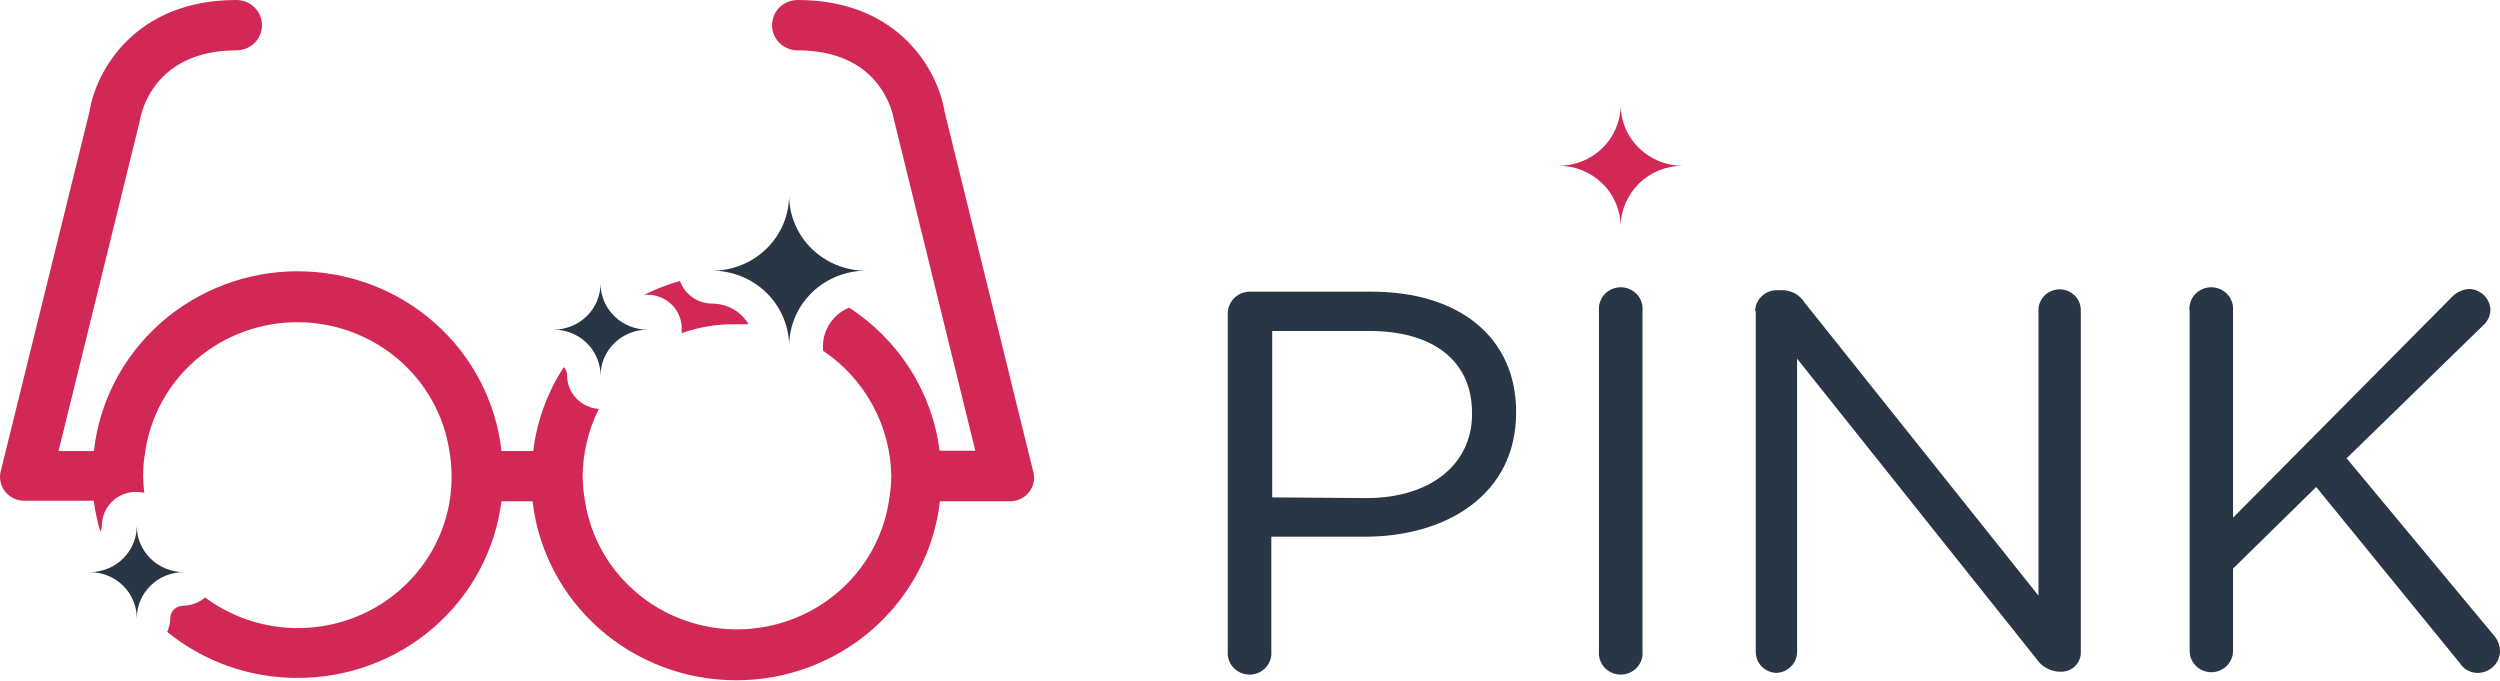
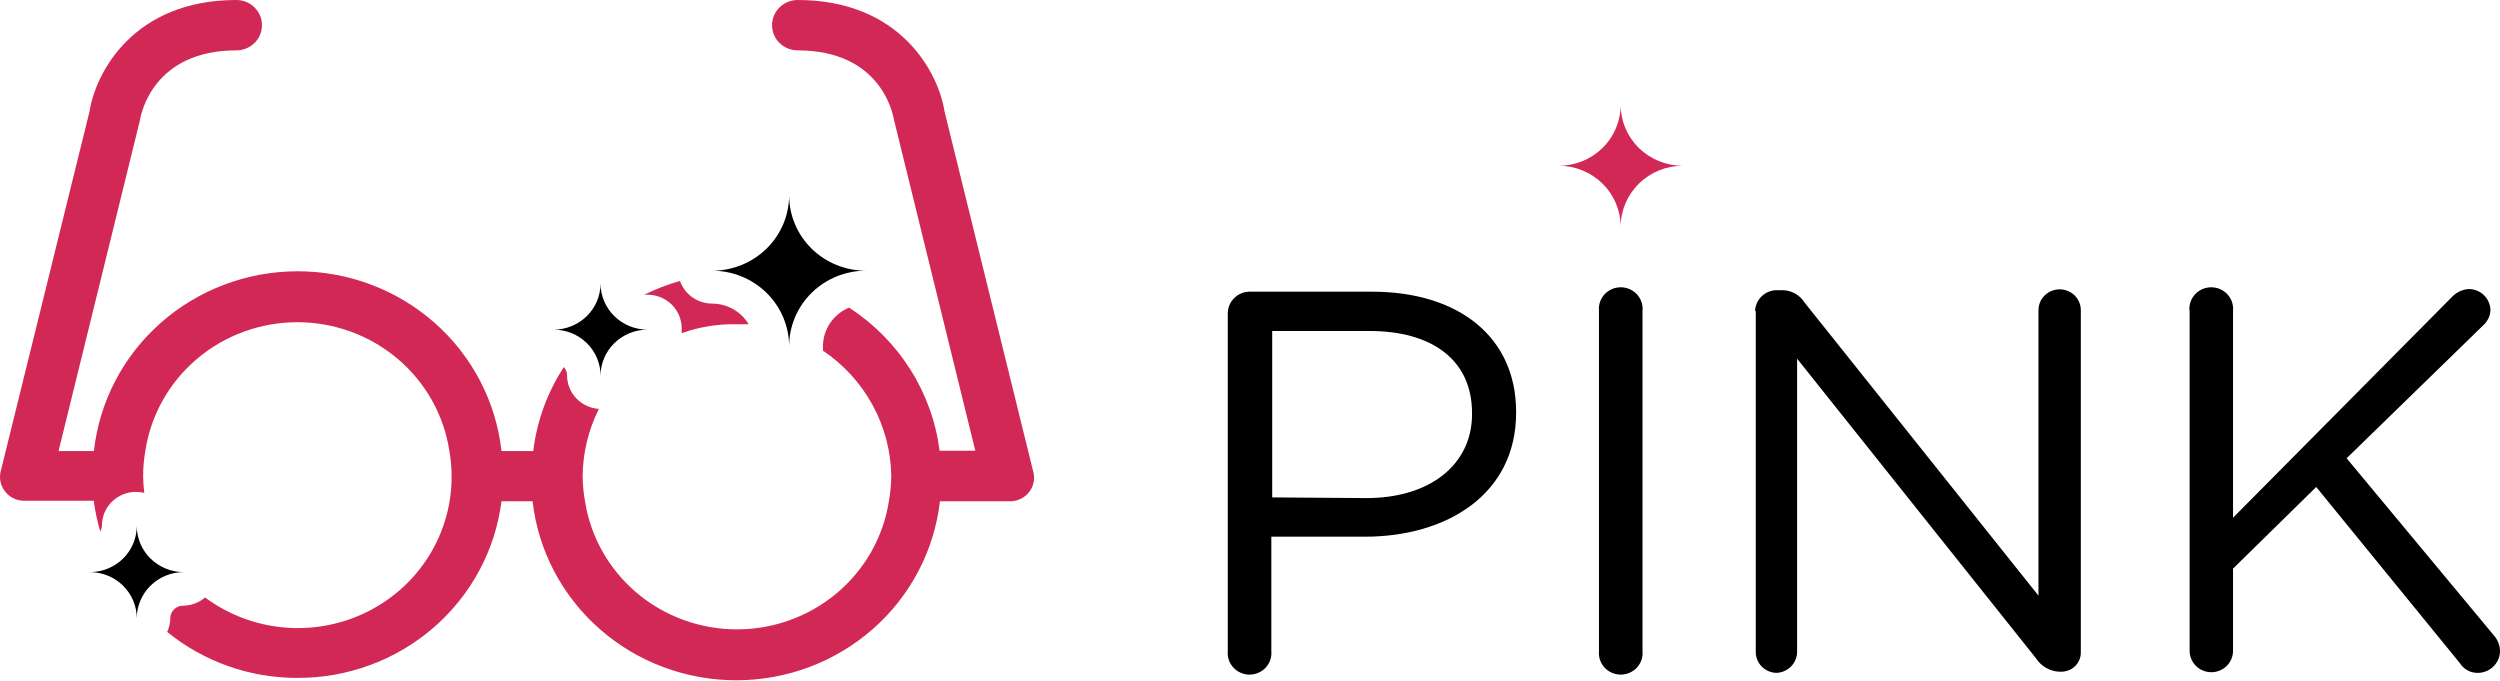
<svg xmlns="http://www.w3.org/2000/svg" viewBox="0 0 147 40" id="logotype-blue-desktop">
  <g>
-     <path d="M72.193 18.425C72.193 18.092 72.326 17.773 72.562 17.535C72.799 17.297 73.12 17.159 73.459 17.151H80.67C85.783 17.151 89.147 19.827 89.147 24.211V24.27C89.147 29.069 85.07 31.558 80.248 31.558H74.754V38.292C74.77 38.466 74.749 38.642 74.692 38.808C74.634 38.974 74.543 39.127 74.422 39.257C74.302 39.386 74.155 39.489 73.992 39.56C73.829 39.631 73.652 39.667 73.474 39.667C73.295 39.667 73.119 39.631 72.956 39.56C72.793 39.489 72.646 39.386 72.525 39.257C72.405 39.127 72.313 38.974 72.256 38.808C72.199 38.642 72.177 38.466 72.193 38.292V18.425ZM80.349 29.287C84.095 29.287 86.556 27.312 86.556 24.349V24.29C86.556 21.111 84.135 19.462 80.53 19.462H74.805V29.247L80.349 29.287Z" fill="#283645" />
-     <path d="M94.019 18.267C94.003 18.092 94.024 17.916 94.082 17.75C94.139 17.584 94.231 17.431 94.351 17.302C94.471 17.173 94.618 17.07 94.781 16.999C94.944 16.928 95.121 16.892 95.299 16.892C95.478 16.892 95.654 16.928 95.817 16.999C95.981 17.07 96.127 17.173 96.248 17.302C96.368 17.431 96.46 17.584 96.517 17.75C96.574 17.916 96.596 18.092 96.58 18.267V38.291C96.596 38.466 96.574 38.642 96.517 38.808C96.46 38.974 96.368 39.127 96.248 39.257C96.127 39.386 95.981 39.489 95.817 39.56C95.654 39.63 95.478 39.667 95.299 39.667C95.121 39.667 94.944 39.63 94.781 39.56C94.618 39.489 94.471 39.386 94.351 39.257C94.231 39.127 94.139 38.974 94.082 38.808C94.024 38.642 94.003 38.466 94.019 38.291V18.267Z" fill="#283645" />
-     <path d="M103.199 18.296C103.206 17.97 103.343 17.659 103.579 17.428C103.815 17.198 104.132 17.067 104.464 17.062H104.816C105.077 17.067 105.332 17.137 105.559 17.265C105.785 17.392 105.975 17.574 106.111 17.793L119.862 35.023V18.237C119.862 17.912 119.993 17.601 120.226 17.371C120.46 17.142 120.777 17.013 121.107 17.013C121.437 17.013 121.754 17.142 121.988 17.371C122.221 17.601 122.352 17.912 122.352 18.237V38.331C122.358 38.483 122.332 38.636 122.275 38.778C122.219 38.921 122.134 39.05 122.025 39.159C121.916 39.269 121.785 39.355 121.641 39.412C121.497 39.47 121.343 39.499 121.187 39.496H121.057C120.79 39.478 120.531 39.399 120.301 39.265C120.071 39.131 119.876 38.947 119.731 38.726L105.67 21.091V38.331C105.667 38.649 105.541 38.954 105.317 39.184C105.093 39.413 104.788 39.55 104.464 39.565C104.136 39.56 103.823 39.427 103.593 39.196C103.363 38.965 103.236 38.654 103.239 38.331V18.296H103.199Z" fill="#283645" />
-     <path d="M128.74 18.267C128.725 18.092 128.746 17.916 128.803 17.75C128.86 17.584 128.952 17.431 129.073 17.302C129.193 17.173 129.34 17.07 129.503 16.999C129.666 16.928 129.843 16.892 130.021 16.892C130.199 16.892 130.376 16.928 130.539 16.999C130.702 17.07 130.849 17.173 130.969 17.302C131.09 17.431 131.182 17.584 131.239 17.75C131.296 17.916 131.317 18.092 131.302 18.267V30.442L144.198 17.438C144.462 17.169 144.822 17.009 145.202 16.993C145.531 17.006 145.842 17.142 146.072 17.373C146.302 17.605 146.433 17.914 146.438 18.238C146.431 18.406 146.39 18.571 146.317 18.723C146.245 18.876 146.142 19.013 146.016 19.126L137.981 26.946L146.649 37.373C146.875 37.631 147 37.961 147 38.301C146.996 38.472 146.958 38.64 146.888 38.797C146.817 38.953 146.716 39.094 146.59 39.211C146.464 39.329 146.315 39.42 146.153 39.481C145.991 39.542 145.818 39.571 145.644 39.565C145.441 39.56 145.243 39.505 145.068 39.404C144.893 39.304 144.745 39.163 144.64 38.993L136.193 28.635L131.302 33.434V38.272C131.302 38.437 131.269 38.599 131.204 38.752C131.14 38.904 131.046 39.042 130.928 39.158C130.81 39.275 130.669 39.367 130.514 39.43C130.359 39.493 130.193 39.526 130.026 39.526C129.858 39.526 129.693 39.493 129.538 39.43C129.383 39.367 129.242 39.275 129.124 39.158C129.006 39.042 128.912 38.904 128.848 38.752C128.783 38.599 128.75 38.437 128.75 38.272V18.267H128.74Z" fill="#283645" />
+     <path fill="currentColor" d="M72.193 18.425C72.193 18.092 72.326 17.773 72.562 17.535C72.799 17.297 73.12 17.159 73.459 17.151H80.67C85.783 17.151 89.147 19.827 89.147 24.211V24.27C89.147 29.069 85.07 31.558 80.248 31.558H74.754V38.292C74.77 38.466 74.749 38.642 74.692 38.808C74.634 38.974 74.543 39.127 74.422 39.257C74.302 39.386 74.155 39.489 73.992 39.56C73.829 39.631 73.652 39.667 73.474 39.667C73.295 39.667 73.119 39.631 72.956 39.56C72.793 39.489 72.646 39.386 72.525 39.257C72.405 39.127 72.313 38.974 72.256 38.808C72.199 38.642 72.177 38.466 72.193 38.292V18.425ZM80.349 29.287C84.095 29.287 86.556 27.312 86.556 24.349V24.29C86.556 21.111 84.135 19.462 80.53 19.462H74.805V29.247L80.349 29.287Z" />
+     <path fill="currentColor" d="M94.019 18.267C94.003 18.092 94.024 17.916 94.082 17.75C94.139 17.584 94.231 17.431 94.351 17.302C94.471 17.173 94.618 17.07 94.781 16.999C94.944 16.928 95.121 16.892 95.299 16.892C95.478 16.892 95.654 16.928 95.817 16.999C95.981 17.07 96.127 17.173 96.248 17.302C96.368 17.431 96.46 17.584 96.517 17.75C96.574 17.916 96.596 18.092 96.58 18.267V38.291C96.596 38.466 96.574 38.642 96.517 38.808C96.46 38.974 96.368 39.127 96.248 39.257C96.127 39.386 95.981 39.489 95.817 39.56C95.654 39.63 95.478 39.667 95.299 39.667C95.121 39.667 94.944 39.63 94.781 39.56C94.618 39.489 94.471 39.386 94.351 39.257C94.231 39.127 94.139 38.974 94.082 38.808C94.024 38.642 94.003 38.466 94.019 38.291V18.267Z" />
+     <path fill="currentColor" d="M103.199 18.296C103.206 17.97 103.343 17.659 103.579 17.428C103.815 17.198 104.132 17.067 104.464 17.062H104.816C105.077 17.067 105.332 17.137 105.559 17.265C105.785 17.392 105.975 17.574 106.111 17.793L119.862 35.023V18.237C119.862 17.912 119.993 17.601 120.226 17.371C120.46 17.142 120.777 17.013 121.107 17.013C121.437 17.013 121.754 17.142 121.988 17.371C122.221 17.601 122.352 17.912 122.352 18.237V38.331C122.358 38.483 122.332 38.636 122.275 38.778C122.219 38.921 122.134 39.05 122.025 39.159C121.916 39.269 121.785 39.355 121.641 39.412C121.497 39.47 121.343 39.499 121.187 39.496H121.057C120.79 39.478 120.531 39.399 120.301 39.265C120.071 39.131 119.876 38.947 119.731 38.726L105.67 21.091V38.331C105.667 38.649 105.541 38.954 105.317 39.184C105.093 39.413 104.788 39.55 104.464 39.565C104.136 39.56 103.823 39.427 103.593 39.196C103.363 38.965 103.236 38.654 103.239 38.331V18.296H103.199Z" />
+     <path fill="currentColor" d="M128.74 18.267C128.725 18.092 128.746 17.916 128.803 17.75C128.86 17.584 128.952 17.431 129.073 17.302C129.193 17.173 129.34 17.07 129.503 16.999C129.666 16.928 129.843 16.892 130.021 16.892C130.199 16.892 130.376 16.928 130.539 16.999C130.702 17.07 130.849 17.173 130.969 17.302C131.09 17.431 131.182 17.584 131.239 17.75C131.296 17.916 131.317 18.092 131.302 18.267V30.442L144.198 17.438C144.462 17.169 144.822 17.009 145.202 16.993C145.531 17.006 145.842 17.142 146.072 17.373C146.302 17.605 146.433 17.914 146.438 18.238C146.431 18.406 146.39 18.571 146.317 18.723C146.245 18.876 146.142 19.013 146.016 19.126L137.981 26.946L146.649 37.373C146.875 37.631 147 37.961 147 38.301C146.996 38.472 146.958 38.64 146.888 38.797C146.817 38.953 146.716 39.094 146.59 39.211C146.464 39.329 146.315 39.42 146.153 39.481C145.991 39.542 145.818 39.571 145.644 39.565C145.441 39.56 145.243 39.505 145.068 39.404C144.893 39.304 144.745 39.163 144.64 38.993L136.193 28.635L131.302 33.434V38.272C131.302 38.437 131.269 38.599 131.204 38.752C131.14 38.904 131.046 39.042 130.928 39.158C130.81 39.275 130.669 39.367 130.514 39.43C130.359 39.493 130.193 39.526 130.026 39.526C129.858 39.526 129.693 39.493 129.538 39.43C129.383 39.367 129.242 39.275 129.124 39.158C129.006 39.042 128.912 38.904 128.848 38.752C128.783 38.599 128.75 38.437 128.75 38.272V18.267H128.74Z" />
    <path d="M98.94 9.746C97.975 9.746 97.049 9.37 96.365 8.699C95.682 8.029 95.297 7.12 95.294 6.171C95.294 7.119 94.911 8.029 94.229 8.699C93.547 9.369 92.623 9.746 91.658 9.746C92.623 9.748 93.548 10.127 94.23 10.799C94.911 11.471 95.294 12.381 95.294 13.33C95.297 12.38 95.682 11.47 96.365 10.799C97.048 10.127 97.974 9.748 98.94 9.746Z" fill="#D22856" />
    <path d="M43.287 19.067C43.538 19.067 43.779 19.067 44.02 19.067C43.802 18.699 43.49 18.393 43.115 18.18C42.739 17.967 42.314 17.854 41.881 17.852C41.463 17.852 41.055 17.723 40.715 17.484C40.375 17.245 40.119 16.908 39.983 16.519C39.259 16.724 38.556 16.995 37.883 17.329H38.074C38.607 17.329 39.118 17.537 39.495 17.907C39.871 18.277 40.083 18.78 40.083 19.303C40.088 19.399 40.088 19.494 40.083 19.59C41.109 19.222 42.195 19.045 43.287 19.067Z" fill="#D22856" />
    <path d="M60.733 27.647L55.541 6.566C55.179 4.246 52.929 0 46.903 0C46.503 0 46.12 0.156 45.837 0.434C45.555 0.712 45.396 1.088 45.396 1.481C45.396 1.874 45.555 2.251 45.837 2.528C46.12 2.806 46.503 2.962 46.903 2.962C51.774 2.962 52.497 6.645 52.568 7.05L57.348 26.502H55.249C55.032 24.805 54.444 23.174 53.525 21.722C52.606 20.27 51.378 19.031 49.926 18.089C49.471 18.277 49.083 18.593 48.81 18.997C48.536 19.401 48.39 19.875 48.389 20.36C48.395 20.446 48.395 20.531 48.389 20.617C49.611 21.44 50.613 22.54 51.312 23.824C52.011 25.107 52.387 26.537 52.407 27.993C52.401 28.489 52.354 28.985 52.266 29.474C51.938 31.571 50.856 33.484 49.217 34.866C47.579 36.247 45.491 37.007 43.332 37.007C41.173 37.007 39.086 36.247 37.447 34.866C35.809 33.484 34.727 31.571 34.398 29.474C34.311 28.985 34.264 28.489 34.258 27.993C34.273 26.623 34.599 25.274 35.212 24.043C34.704 24.008 34.228 23.785 33.881 23.418C33.535 23.052 33.342 22.569 33.344 22.068C33.345 21.889 33.277 21.716 33.153 21.585C32.181 23.075 31.566 24.763 31.355 26.521H29.487C29.166 23.617 27.766 20.932 25.554 18.981C23.343 17.03 20.476 15.951 17.504 15.951C14.533 15.951 11.666 17.03 9.455 18.981C7.243 20.932 5.843 23.617 5.522 26.521H3.443L8.234 7.05C8.294 6.645 9.047 2.962 13.899 2.962C14.298 2.962 14.681 2.806 14.964 2.528C15.246 2.251 15.405 1.874 15.405 1.481C15.405 1.088 15.246 0.712 14.964 0.434C14.681 0.156 14.298 0 13.899 0C7.872 0 5.623 4.246 5.261 6.566L0.058 27.647C-0.006 27.862 -0.017 28.088 0.026 28.308C0.068 28.528 0.164 28.734 0.305 28.91C0.445 29.086 0.627 29.226 0.834 29.319C1.041 29.412 1.267 29.455 1.495 29.444H5.512C5.594 30.055 5.721 30.659 5.894 31.251C5.957 31.143 5.992 31.021 5.994 30.896C5.994 30.372 6.206 29.87 6.583 29.499C6.959 29.129 7.47 28.921 8.003 28.921C8.165 28.925 8.327 28.945 8.485 28.98C8.443 28.653 8.419 28.323 8.415 27.993C8.417 27.496 8.461 27.001 8.545 26.512C8.867 24.407 9.946 22.486 11.587 21.098C13.227 19.71 15.32 18.946 17.484 18.946C19.649 18.946 21.742 19.71 23.382 21.098C25.022 22.486 26.102 24.407 26.423 26.512C26.508 27.001 26.551 27.496 26.554 27.993C26.564 29.651 26.102 31.278 25.22 32.691C24.338 34.105 23.072 35.247 21.564 35.99C20.056 36.733 18.367 37.046 16.688 36.894C15.008 36.742 13.406 36.132 12.061 35.132C11.698 35.441 11.235 35.613 10.755 35.615C10.557 35.618 10.368 35.697 10.229 35.836C10.09 35.974 10.012 36.161 10.012 36.356C10.009 36.632 9.947 36.905 9.831 37.156C11.98 38.907 14.684 39.864 17.474 39.861C20.422 39.874 23.273 38.824 25.486 36.91C27.7 34.995 29.123 32.35 29.487 29.474H31.315C31.646 32.369 33.05 35.043 35.259 36.985C37.469 38.927 40.328 40 43.292 40C46.256 40 49.115 38.927 51.325 36.985C53.534 35.043 54.938 32.369 55.269 29.474H59.287C59.519 29.49 59.752 29.45 59.965 29.357C60.177 29.264 60.364 29.121 60.507 28.94C60.65 28.76 60.745 28.547 60.785 28.322C60.824 28.096 60.806 27.864 60.733 27.647Z" fill="#D22856" />
-     <path d="M50.92 15.917C50.327 15.918 49.74 15.804 49.191 15.582C48.643 15.36 48.145 15.034 47.725 14.622C47.305 14.21 46.972 13.721 46.745 13.182C46.518 12.644 46.401 12.066 46.401 11.483C46.398 12.66 45.921 13.788 45.073 14.619C44.226 15.45 43.078 15.917 41.881 15.917C43.079 15.919 44.227 16.388 45.074 17.221C45.921 18.054 46.398 19.183 46.401 20.36C46.401 19.182 46.877 18.052 47.724 17.218C48.572 16.385 49.722 15.917 50.92 15.917Z" fill="#283645" />
-     <path d="M38.074 19.383C37.342 19.383 36.639 19.097 36.121 18.587C35.603 18.078 35.312 17.388 35.312 16.668C35.312 17.386 35.023 18.075 34.507 18.584C33.991 19.093 33.291 19.38 32.56 19.383C33.29 19.383 33.99 19.668 34.506 20.175C35.022 20.683 35.312 21.371 35.312 22.088C35.315 21.37 35.607 20.682 36.125 20.175C36.642 19.668 37.343 19.383 38.074 19.383Z" fill="#283645" />
-     <path d="M10.785 33.641C10.056 33.635 9.359 33.347 8.845 32.838C8.331 32.33 8.043 31.642 8.043 30.925C8.043 31.644 7.753 32.333 7.238 32.842C6.722 33.351 6.022 33.638 5.291 33.641C6.022 33.643 6.722 33.931 7.238 34.439C7.753 34.948 8.043 35.638 8.043 36.356C8.043 35.639 8.331 34.952 8.845 34.443C9.359 33.934 10.056 33.646 10.785 33.641Z" fill="#283645" />
+     <path fill="currentColor" d="M50.92 15.917C50.327 15.918 49.74 15.804 49.191 15.582C48.643 15.36 48.145 15.034 47.725 14.622C47.305 14.21 46.972 13.721 46.745 13.182C46.518 12.644 46.401 12.066 46.401 11.483C46.398 12.66 45.921 13.788 45.073 14.619C44.226 15.45 43.078 15.917 41.881 15.917C43.079 15.919 44.227 16.388 45.074 17.221C45.921 18.054 46.398 19.183 46.401 20.36C46.401 19.182 46.877 18.052 47.724 17.218C48.572 16.385 49.722 15.917 50.92 15.917Z" />
+     <path fill="currentColor" d="M38.074 19.383C37.342 19.383 36.639 19.097 36.121 18.587C35.603 18.078 35.312 17.388 35.312 16.668C35.312 17.386 35.023 18.075 34.507 18.584C33.991 19.093 33.291 19.38 32.56 19.383C33.29 19.383 33.99 19.668 34.506 20.175C35.022 20.683 35.312 21.371 35.312 22.088C35.315 21.37 35.607 20.682 36.125 20.175C36.642 19.668 37.343 19.383 38.074 19.383Z" />
+     <path fill="currentColor" d="M10.785 33.641C10.056 33.635 9.359 33.347 8.845 32.838C8.331 32.33 8.043 31.642 8.043 30.925C8.043 31.644 7.753 32.333 7.238 32.842C6.722 33.351 6.022 33.638 5.291 33.641C6.022 33.643 6.722 33.931 7.238 34.439C7.753 34.948 8.043 35.638 8.043 36.356C8.043 35.639 8.331 34.952 8.845 34.443C9.359 33.934 10.056 33.646 10.785 33.641Z" />
  </g>
</svg>
